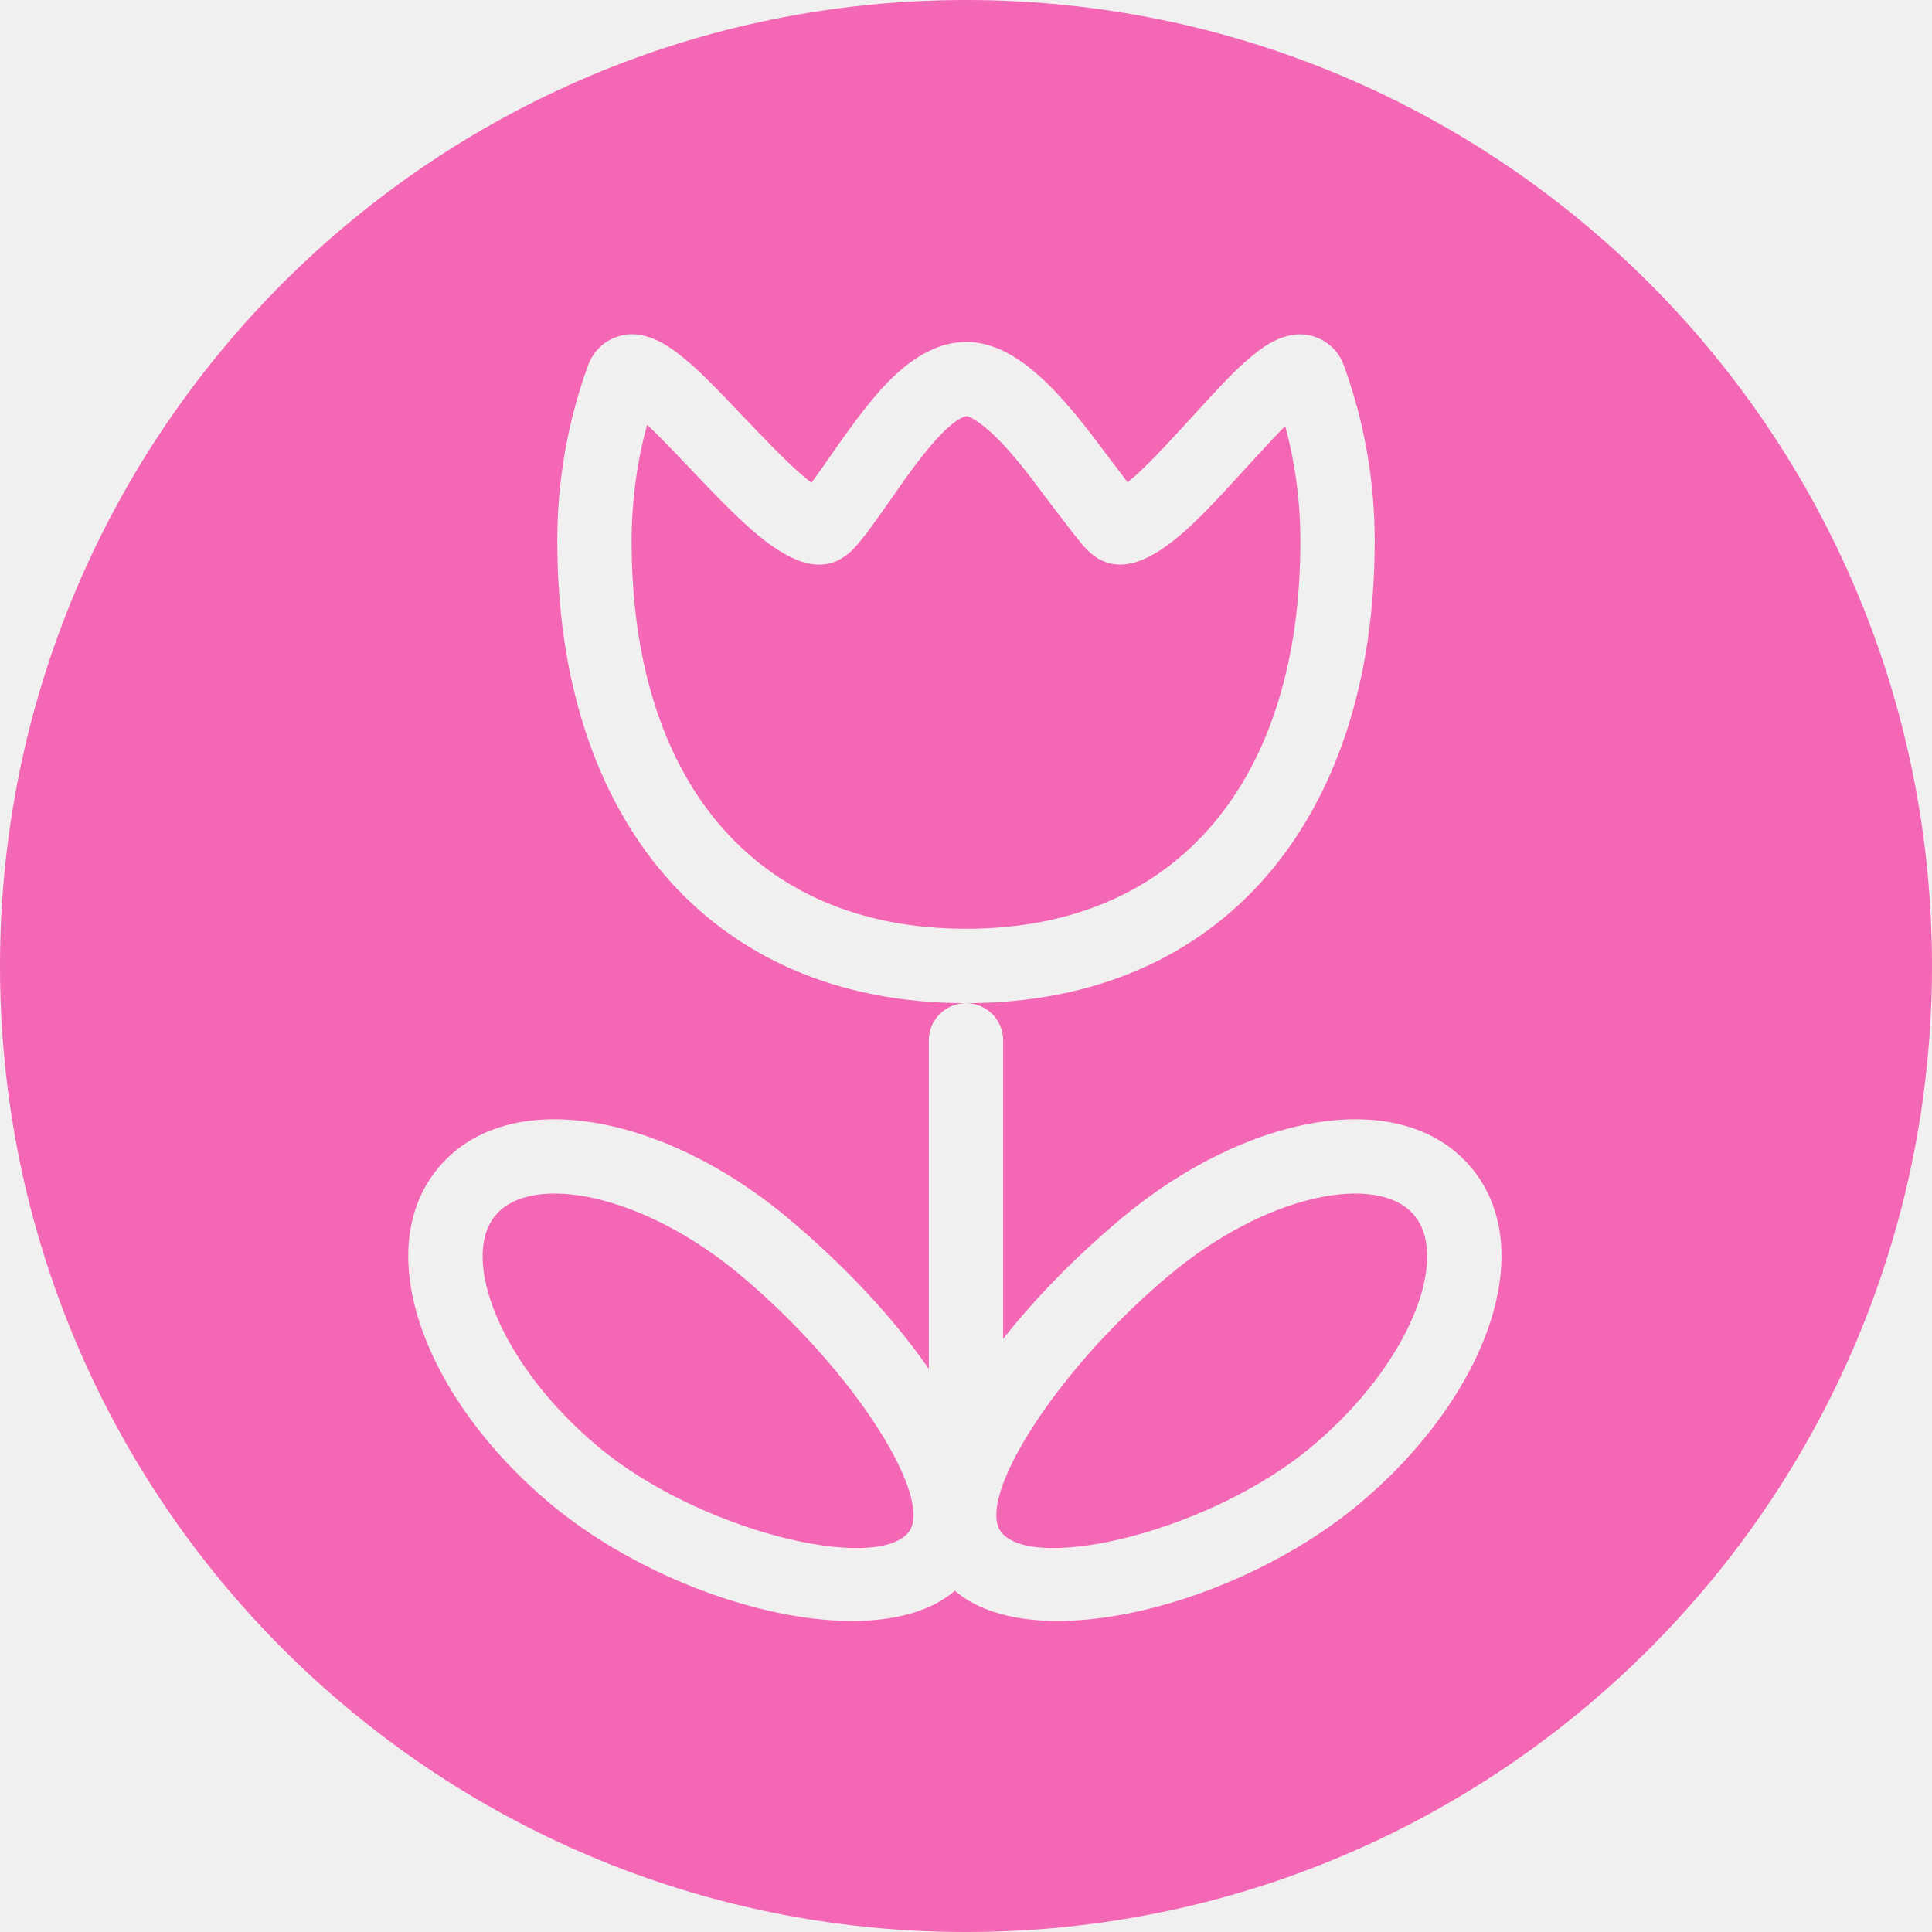
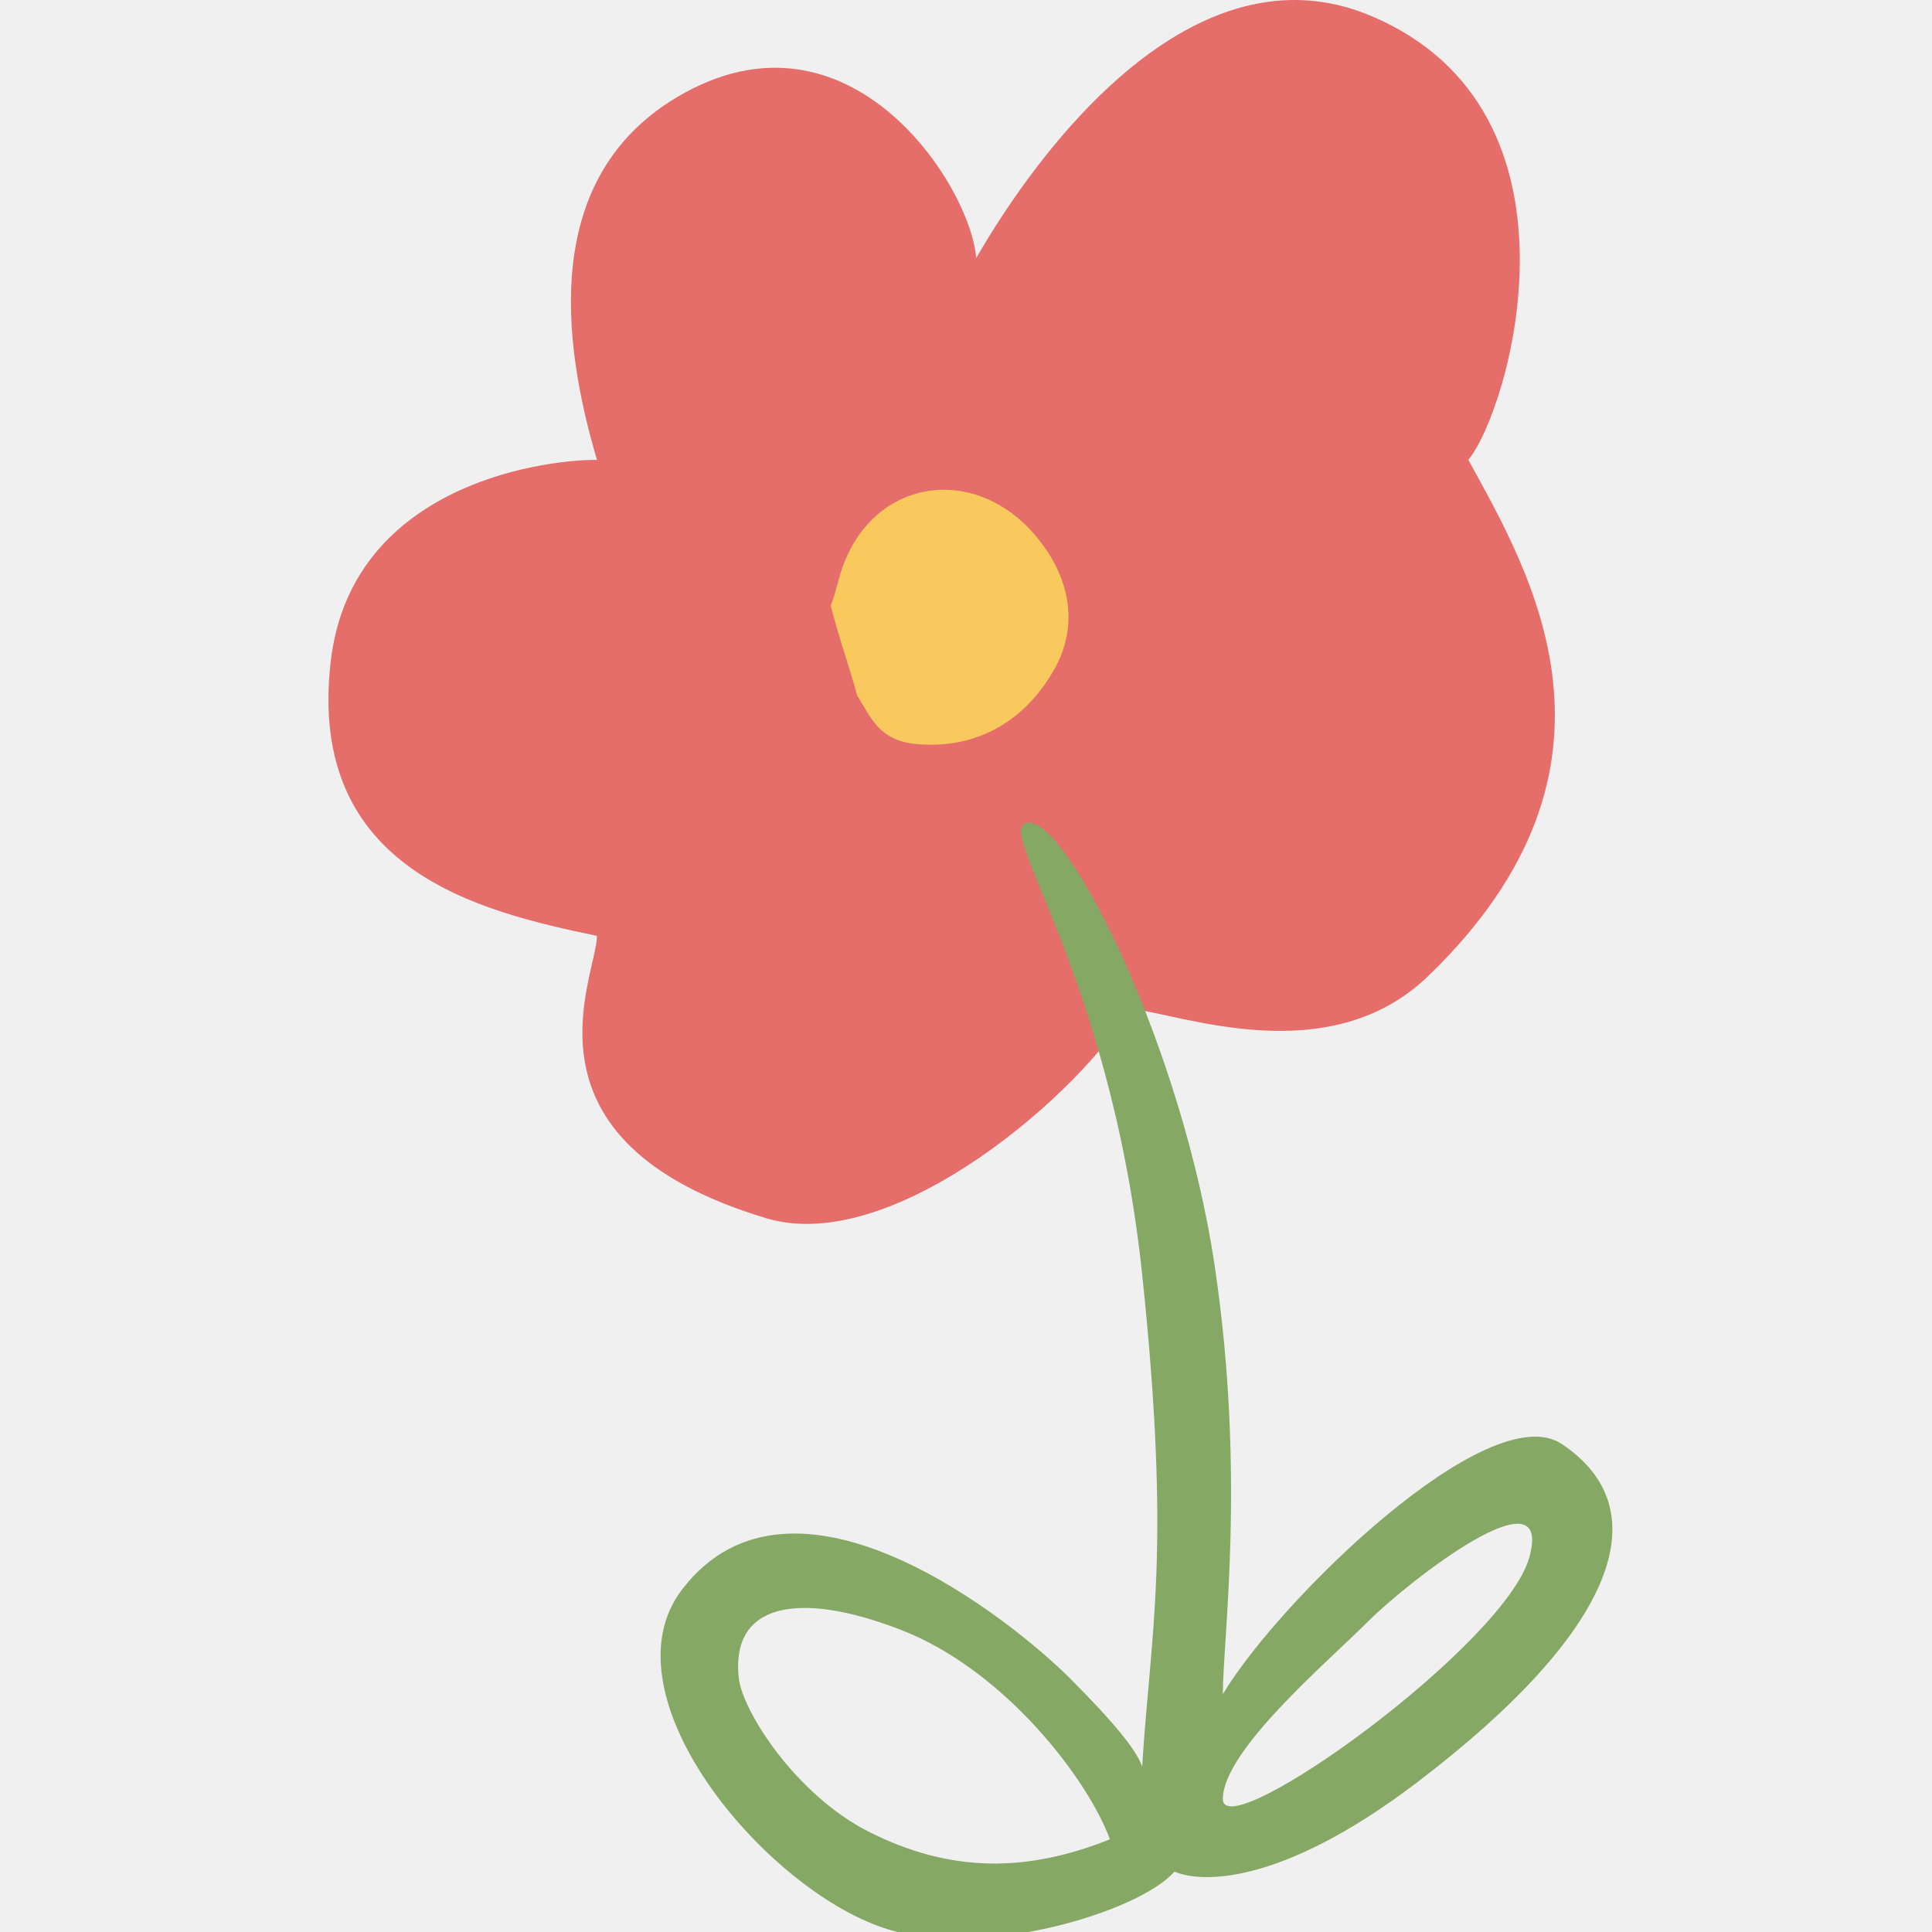
- <svg xmlns="http://www.w3.org/2000/svg" version="1.1" width="1300" height="1300">
-   <svg width="1300" height="1300" viewBox="0 0 1300 1300" fill="none">
-     <path d="M875 364.35C875 523.2 793.8 624.95 650 624.95C506.2 624.95 425 523.25 425 364.4C425 337.4 428.55 310.95 435.45 285.8C442.1 292 450.7 300.9 468.15 319.25L471.65 322.9C491.2 343.35 503.15 354.9 514.8 363.9C537.55 381.3 558.5 387.45 576 367.45C580.7 362.1 585.5 355.7 592.15 346.3C592.6 345.75 593.95 343.8 595.75 341.2L608.85 322.55C625.7 299.05 638.1 285.5 647.25 281.05C648.11 280.57 649.04 280.21 650 280C651.95 280 656.85 282.5 663.7 288.25C672.68 295.74 682.67 307.06 695.04 323.17V323.19H695.06C695.06 323.19 695.08 323.22 695.1 323.25C696.5 325.15 722.71 360.16 729.1 367.4C746.6 387.5 767.6 381.2 789.7 363.7C801 354.75 812.55 343.1 831.15 322.8L834.8 318.8C850.5 301.6 858.7 292.75 864.8 286.7C871.55 311.55 875 337.7 875 364.35Z" fill="#F467B5" />
-     <path d="M951.58 817.7C927.43 788.9 852.48 802.9 786.58 858.2C731.45 904.44 688.64 961.42 675 998.3C669.43 1013.33 668.71 1025.03 673.98 1031.3C674.03 1031.36 674.08 1031.42 674.14 1031.48C697.16 1058.17 815.03 1030.17 882.98 973.1C948.88 917.8 975.73 846.5 951.58 817.7ZM498.46 858.2C432.56 802.9 357.66 788.9 333.46 817.7C309.36 846.45 336.16 917.8 402.06 973.1C470.21 1030.3 588.46 1058.3 611.11 1031.3C629.31 1009.65 576.11 923.3 498.46 858.2ZM951.58 817.7C927.43 788.9 852.48 802.9 786.58 858.2C731.45 904.44 688.64 961.42 675 998.3C669.43 1013.33 668.71 1025.03 673.98 1031.3C674.03 1031.36 674.08 1031.42 674.14 1031.48C697.16 1058.17 815.03 1030.17 882.98 973.1C948.88 917.8 975.73 846.5 951.58 817.7ZM951.58 817.7C927.43 788.9 852.48 802.9 786.58 858.2C731.45 904.44 688.64 961.42 675 998.3C669.43 1013.33 668.71 1025.03 673.98 1031.3C674.03 1031.36 674.08 1031.42 674.14 1031.48C697.16 1058.17 815.03 1030.17 882.98 973.1C948.88 917.8 975.73 846.5 951.58 817.7ZM498.46 858.2C432.56 802.9 357.66 788.9 333.46 817.7C309.36 846.45 336.16 917.8 402.06 973.1C470.21 1030.3 588.46 1058.3 611.11 1031.3C629.31 1009.65 576.11 923.3 498.46 858.2ZM498.46 858.2C432.56 802.9 357.66 788.9 333.46 817.7C309.36 846.45 336.16 917.8 402.06 973.1C470.21 1030.3 588.46 1058.3 611.11 1031.3C629.31 1009.65 576.11 923.3 498.46 858.2ZM951.58 817.7C927.43 788.9 852.48 802.9 786.58 858.2C731.45 904.44 688.64 961.42 675 998.3C669.43 1013.33 668.71 1025.03 673.98 1031.3C674.03 1031.36 674.08 1031.42 674.14 1031.48C697.16 1058.17 815.03 1030.17 882.98 973.1C948.88 917.8 975.73 846.5 951.58 817.7ZM951.58 817.7C927.43 788.9 852.48 802.9 786.58 858.2C731.45 904.44 688.64 961.42 675 998.3C669.43 1013.33 668.71 1025.03 673.98 1031.3C674.03 1031.36 674.08 1031.42 674.14 1031.48C697.16 1058.17 815.03 1030.17 882.98 973.1C948.88 917.8 975.73 846.5 951.58 817.7ZM498.46 858.2C432.56 802.9 357.66 788.9 333.46 817.7C309.36 846.45 336.16 917.8 402.06 973.1C470.21 1030.3 588.46 1058.3 611.11 1031.3C629.31 1009.65 576.11 923.3 498.46 858.2ZM498.46 858.2C432.56 802.9 357.66 788.9 333.46 817.7C309.36 846.45 336.16 917.8 402.06 973.1C470.21 1030.3 588.46 1058.3 611.11 1031.3C629.31 1009.65 576.11 923.3 498.46 858.2ZM951.58 817.7C927.43 788.9 852.48 802.9 786.58 858.2C731.45 904.44 688.64 961.42 675 998.3C669.43 1013.33 668.71 1025.03 673.98 1031.3C674.03 1031.36 674.08 1031.42 674.14 1031.48C697.16 1058.17 815.03 1030.17 882.98 973.1C948.88 917.8 975.73 846.5 951.58 817.7ZM951.58 817.7C927.43 788.9 852.48 802.9 786.58 858.2C731.45 904.44 688.64 961.42 675 998.3C669.43 1013.33 668.71 1025.03 673.98 1031.3C674.03 1031.36 674.08 1031.42 674.14 1031.48C697.16 1058.17 815.03 1030.17 882.98 973.1C948.88 917.8 975.73 846.5 951.58 817.7ZM498.46 858.2C432.56 802.9 357.66 788.9 333.46 817.7C309.36 846.45 336.16 917.8 402.06 973.1C470.21 1030.3 588.46 1058.3 611.11 1031.3C629.31 1009.65 576.11 923.3 498.46 858.2ZM650 0C291.02 0 0 291.02 0 650C0 1008.98 291.02 1300 650 1300C1008.98 1300 1300 1008.99 1300 650C1300 291.01 1008.99 0 650 0ZM915.13 1011.45C832.48 1080.78 695.16 1115.59 642.5 1070.37C589.89 1115.6 452.51 1080.78 369.86 1011.45C285.61 940.75 248.31 841.35 295.16 785.55C342.01 729.7 446.31 749.2 530.56 819.9H530.51C568.33 851.62 601.29 886.82 625 921.21V700C625 693.37 627.63 687.01 632.32 682.32C637.01 677.63 643.37 675 650 675C475.8 675 375 548.7 375 364.4C374.9 324.23 381.83 284.34 395.45 246.55C397.98 238.86 403.38 232.44 410.52 228.62C417.66 224.8 426 223.88 433.8 226.05C442.35 228.15 450.2 232.9 459.3 240.3C470.45 249.4 477.7 256.75 504.35 284.75L507.8 288.35C525.55 306.9 536.3 317.35 545.25 324.2L546.05 324.8L551.35 317.45L554.5 312.95C558.6 307.05 565.45 297.25 568.2 293.45C589.9 263.1 606.1 245.45 625.45 236.05C633.35 232.15 641.53 230.17 650 230.1C666.05 230.1 680.95 237.4 695.95 250.1C708.25 260.45 720.25 274 734.7 292.7C742.65 303.35 750.67 313.95 758.75 324.5C767.25 317.75 777.55 307.35 794.25 289.1L797.9 285.15C823.7 256.9 830.4 249.75 841.2 240.6C850 233.1 857.7 228.25 866.2 226.1C873.99 223.95 882.31 224.87 889.44 228.67C896.57 232.48 901.96 238.88 904.5 246.55C918.14 284.34 925.08 324.22 925 364.4C925 548.7 824.2 675 650 675C656.63 675 662.99 677.63 667.68 682.32C672.37 687.01 675 693.37 675 700V900.9C696.83 873.13 724.09 845.4 754.48 819.9C838.68 749.2 943.03 729.7 989.88 785.55C1036.73 841.35 999.38 940.75 915.13 1011.45ZM786.58 858.2C731.45 904.44 688.64 961.42 675 998.3C669.43 1013.33 668.71 1025.03 673.98 1031.3C674.03 1031.36 674.08 1031.42 674.14 1031.48C697.16 1058.17 815.03 1030.17 882.98 973.1C948.88 917.8 975.73 846.5 951.58 817.7C927.43 788.9 852.48 802.9 786.58 858.2ZM498.46 858.2C432.56 802.9 357.66 788.9 333.46 817.7C309.36 846.45 336.16 917.8 402.06 973.1C470.21 1030.3 588.46 1058.3 611.11 1031.3C629.31 1009.65 576.11 923.3 498.46 858.2ZM498.46 858.2C432.56 802.9 357.66 788.9 333.46 817.7C309.36 846.45 336.16 917.8 402.06 973.1C470.21 1030.3 588.46 1058.3 611.11 1031.3C629.31 1009.65 576.11 923.3 498.46 858.2ZM951.58 817.7C927.43 788.9 852.48 802.9 786.58 858.2C731.45 904.44 688.64 961.42 675 998.3C669.43 1013.33 668.71 1025.03 673.98 1031.3C674.03 1031.36 674.08 1031.42 674.14 1031.48C697.16 1058.17 815.03 1030.17 882.98 973.1C948.88 917.8 975.73 846.5 951.58 817.7ZM951.58 817.7C927.43 788.9 852.48 802.9 786.58 858.2C731.45 904.44 688.64 961.42 675 998.3C669.43 1013.33 668.71 1025.03 673.98 1031.3C674.03 1031.36 674.08 1031.42 674.14 1031.48C697.16 1058.17 815.03 1030.17 882.98 973.1C948.88 917.8 975.73 846.5 951.58 817.7ZM498.46 858.2C432.56 802.9 357.66 788.9 333.46 817.7C309.36 846.45 336.16 917.8 402.06 973.1C470.21 1030.3 588.46 1058.3 611.11 1031.3C629.31 1009.65 576.11 923.3 498.46 858.2ZM498.46 858.2C432.56 802.9 357.66 788.9 333.46 817.7C309.36 846.45 336.16 917.8 402.06 973.1C470.21 1030.3 588.46 1058.3 611.11 1031.3C629.31 1009.65 576.11 923.3 498.46 858.2ZM951.58 817.7C927.43 788.9 852.48 802.9 786.58 858.2C731.45 904.44 688.64 961.42 675 998.3C669.43 1013.33 668.71 1025.03 673.98 1031.3C674.03 1031.36 674.08 1031.42 674.14 1031.48C697.16 1058.17 815.03 1030.17 882.98 973.1C948.88 917.8 975.73 846.5 951.58 817.7ZM951.58 817.7C927.43 788.9 852.48 802.9 786.58 858.2C731.45 904.44 688.64 961.42 675 998.3C669.43 1013.33 668.71 1025.03 673.98 1031.3C674.03 1031.36 674.08 1031.42 674.14 1031.48C697.16 1058.17 815.03 1030.17 882.98 973.1C948.88 917.8 975.73 846.5 951.58 817.7ZM498.46 858.2C432.56 802.9 357.66 788.9 333.46 817.7C309.36 846.45 336.16 917.8 402.06 973.1C470.21 1030.3 588.46 1058.3 611.11 1031.3C629.31 1009.65 576.11 923.3 498.46 858.2ZM498.46 858.2C432.56 802.9 357.66 788.9 333.46 817.7C309.36 846.45 336.16 917.8 402.06 973.1C470.21 1030.3 588.46 1058.3 611.11 1031.3C629.31 1009.65 576.11 923.3 498.46 858.2ZM951.58 817.7C927.43 788.9 852.48 802.9 786.58 858.2C731.45 904.44 688.64 961.42 675 998.3C669.43 1013.33 668.71 1025.03 673.98 1031.3C674.03 1031.36 674.08 1031.42 674.14 1031.48C697.16 1058.17 815.03 1030.17 882.98 973.1C948.88 917.8 975.73 846.5 951.58 817.7ZM951.58 817.7C927.43 788.9 852.48 802.9 786.58 858.2C731.45 904.44 688.64 961.42 675 998.3C669.43 1013.33 668.71 1025.03 673.98 1031.3C674.03 1031.36 674.08 1031.42 674.14 1031.48C697.16 1058.17 815.03 1030.17 882.98 973.1C948.88 917.8 975.73 846.5 951.58 817.7ZM498.46 858.2C432.56 802.9 357.66 788.9 333.46 817.7C309.36 846.45 336.16 917.8 402.06 973.1C470.21 1030.3 588.46 1058.3 611.11 1031.3C629.31 1009.65 576.11 923.3 498.46 858.2Z" fill="#F467B5" />
+ <svg xmlns="http://www.w3.org/2000/svg" version="1.1" width="200" height="200">
+   <svg width="200" height="200" viewBox="0 0 200 200" fill="none">
+     <g clip-path="url(#clip0_105_55)">
+       <path d="M70.15 10.019C56.015 18.372 58.178 35.354 61.797 47.604C55.394 47.604 36.297 50.612 34.235 68.485C31.729 90.201 49.826 94.377 61.797 96.883C61.797 101.059 52.669 118.115 79.337 126.116C92.701 130.125 112.468 112.474 116.922 104.4C122.212 104.957 137.524 110.978 147.826 101.059C170.377 79.343 158.405 59.298 152.002 47.604C156.178 42.593 165.365 11.588 141.979 1.667C123.494 -6.175 107.456 15.587 101.053 26.724C100.496 19.207 87.871 -0.452 70.15 10.019Z" fill="#E56D6A" />
+       <path d="M106.545 85.166C110.722 85.168 122.414 108.554 125.755 131.104C128.972 152.82 126.59 169.524 126.59 175.371C132.437 165.626 154.152 144.468 161.669 149.479C171.788 156.225 167.516 168.689 146.635 184.558C132.311 195.444 124.084 194.859 121.578 193.746C117.959 197.922 101.534 202.933 91.511 199.592C78.983 195.416 62.278 175.371 70.63 164.513C82.165 149.518 104.874 167.854 110.721 173.701C115.398 178.378 117.681 181.218 118.238 182.888C119.073 168.968 121.298 161.011 118.238 131.939C114.897 100.201 102.369 85.166 106.545 85.166ZM93.181 168.689C82.323 164.513 75.641 166.184 76.477 173.701C76.866 177.201 82.433 185.79 89.84 189.57C98.561 194.02 106.545 193.746 114.897 190.405C112.669 184.28 104.039 172.865 93.181 168.689ZM158.328 161.172C160.834 151.985 145.8 163.678 141.624 167.854C137.448 172.03 126.59 181.218 126.59 186.229C126.591 191.24 155.822 170.36 158.328 161.172Z" fill="#85A865" />
+       <path d="M86 62.693C86.548 61.322 86.823 59.677 87.371 58.306C90.661 49.805 100.256 48.16 106.562 54.741C110.674 59.128 111.771 64.338 109.304 69C106.014 75.032 100.531 77.774 94.225 76.951C90.935 76.403 90.112 74.21 88.742 72.016C87.919 69 86.823 65.983 86 62.693Z" fill="#FAC95D" />
+     </g>
+     <defs>
+       <clipPath id="SvgjsClipPath1001">
+         <rect width="200" height="200" fill="white" />
+       </clipPath>
+     </defs>
  </svg>
  <style>@media (prefers-color-scheme: light) { :root { filter: none; } }
@media (prefers-color-scheme: dark) { :root { filter: none; } }
</style>
</svg>
